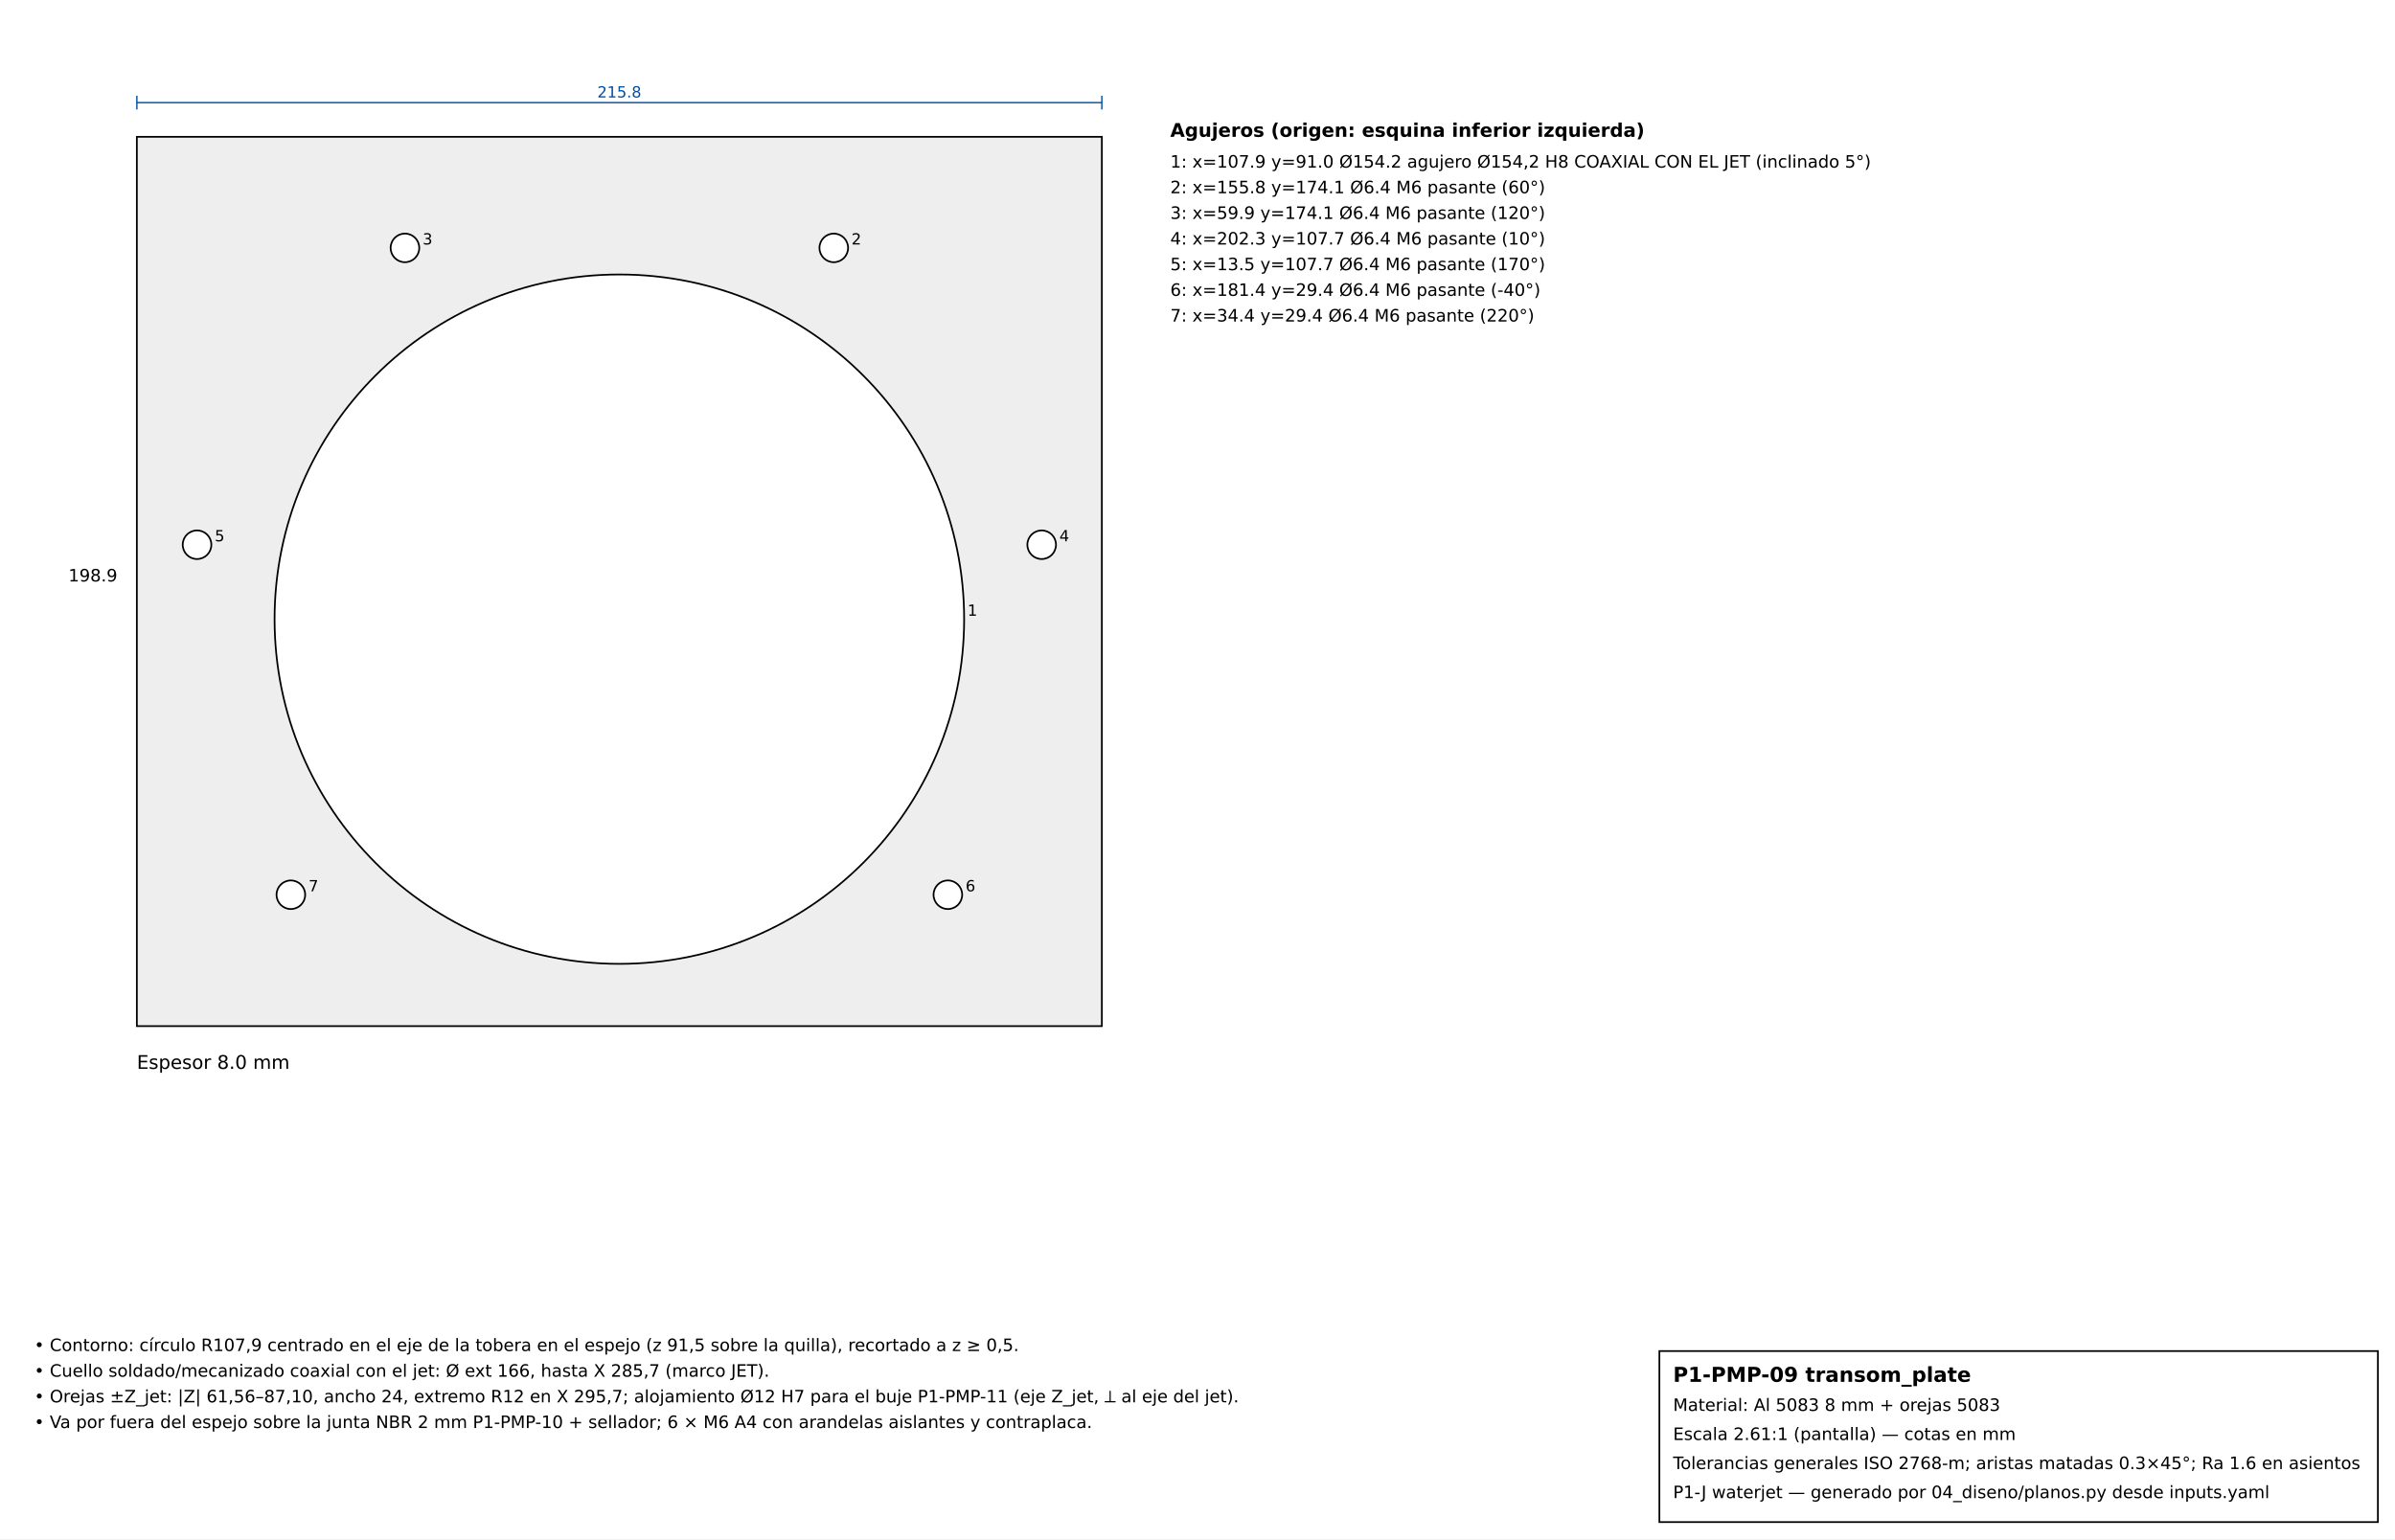
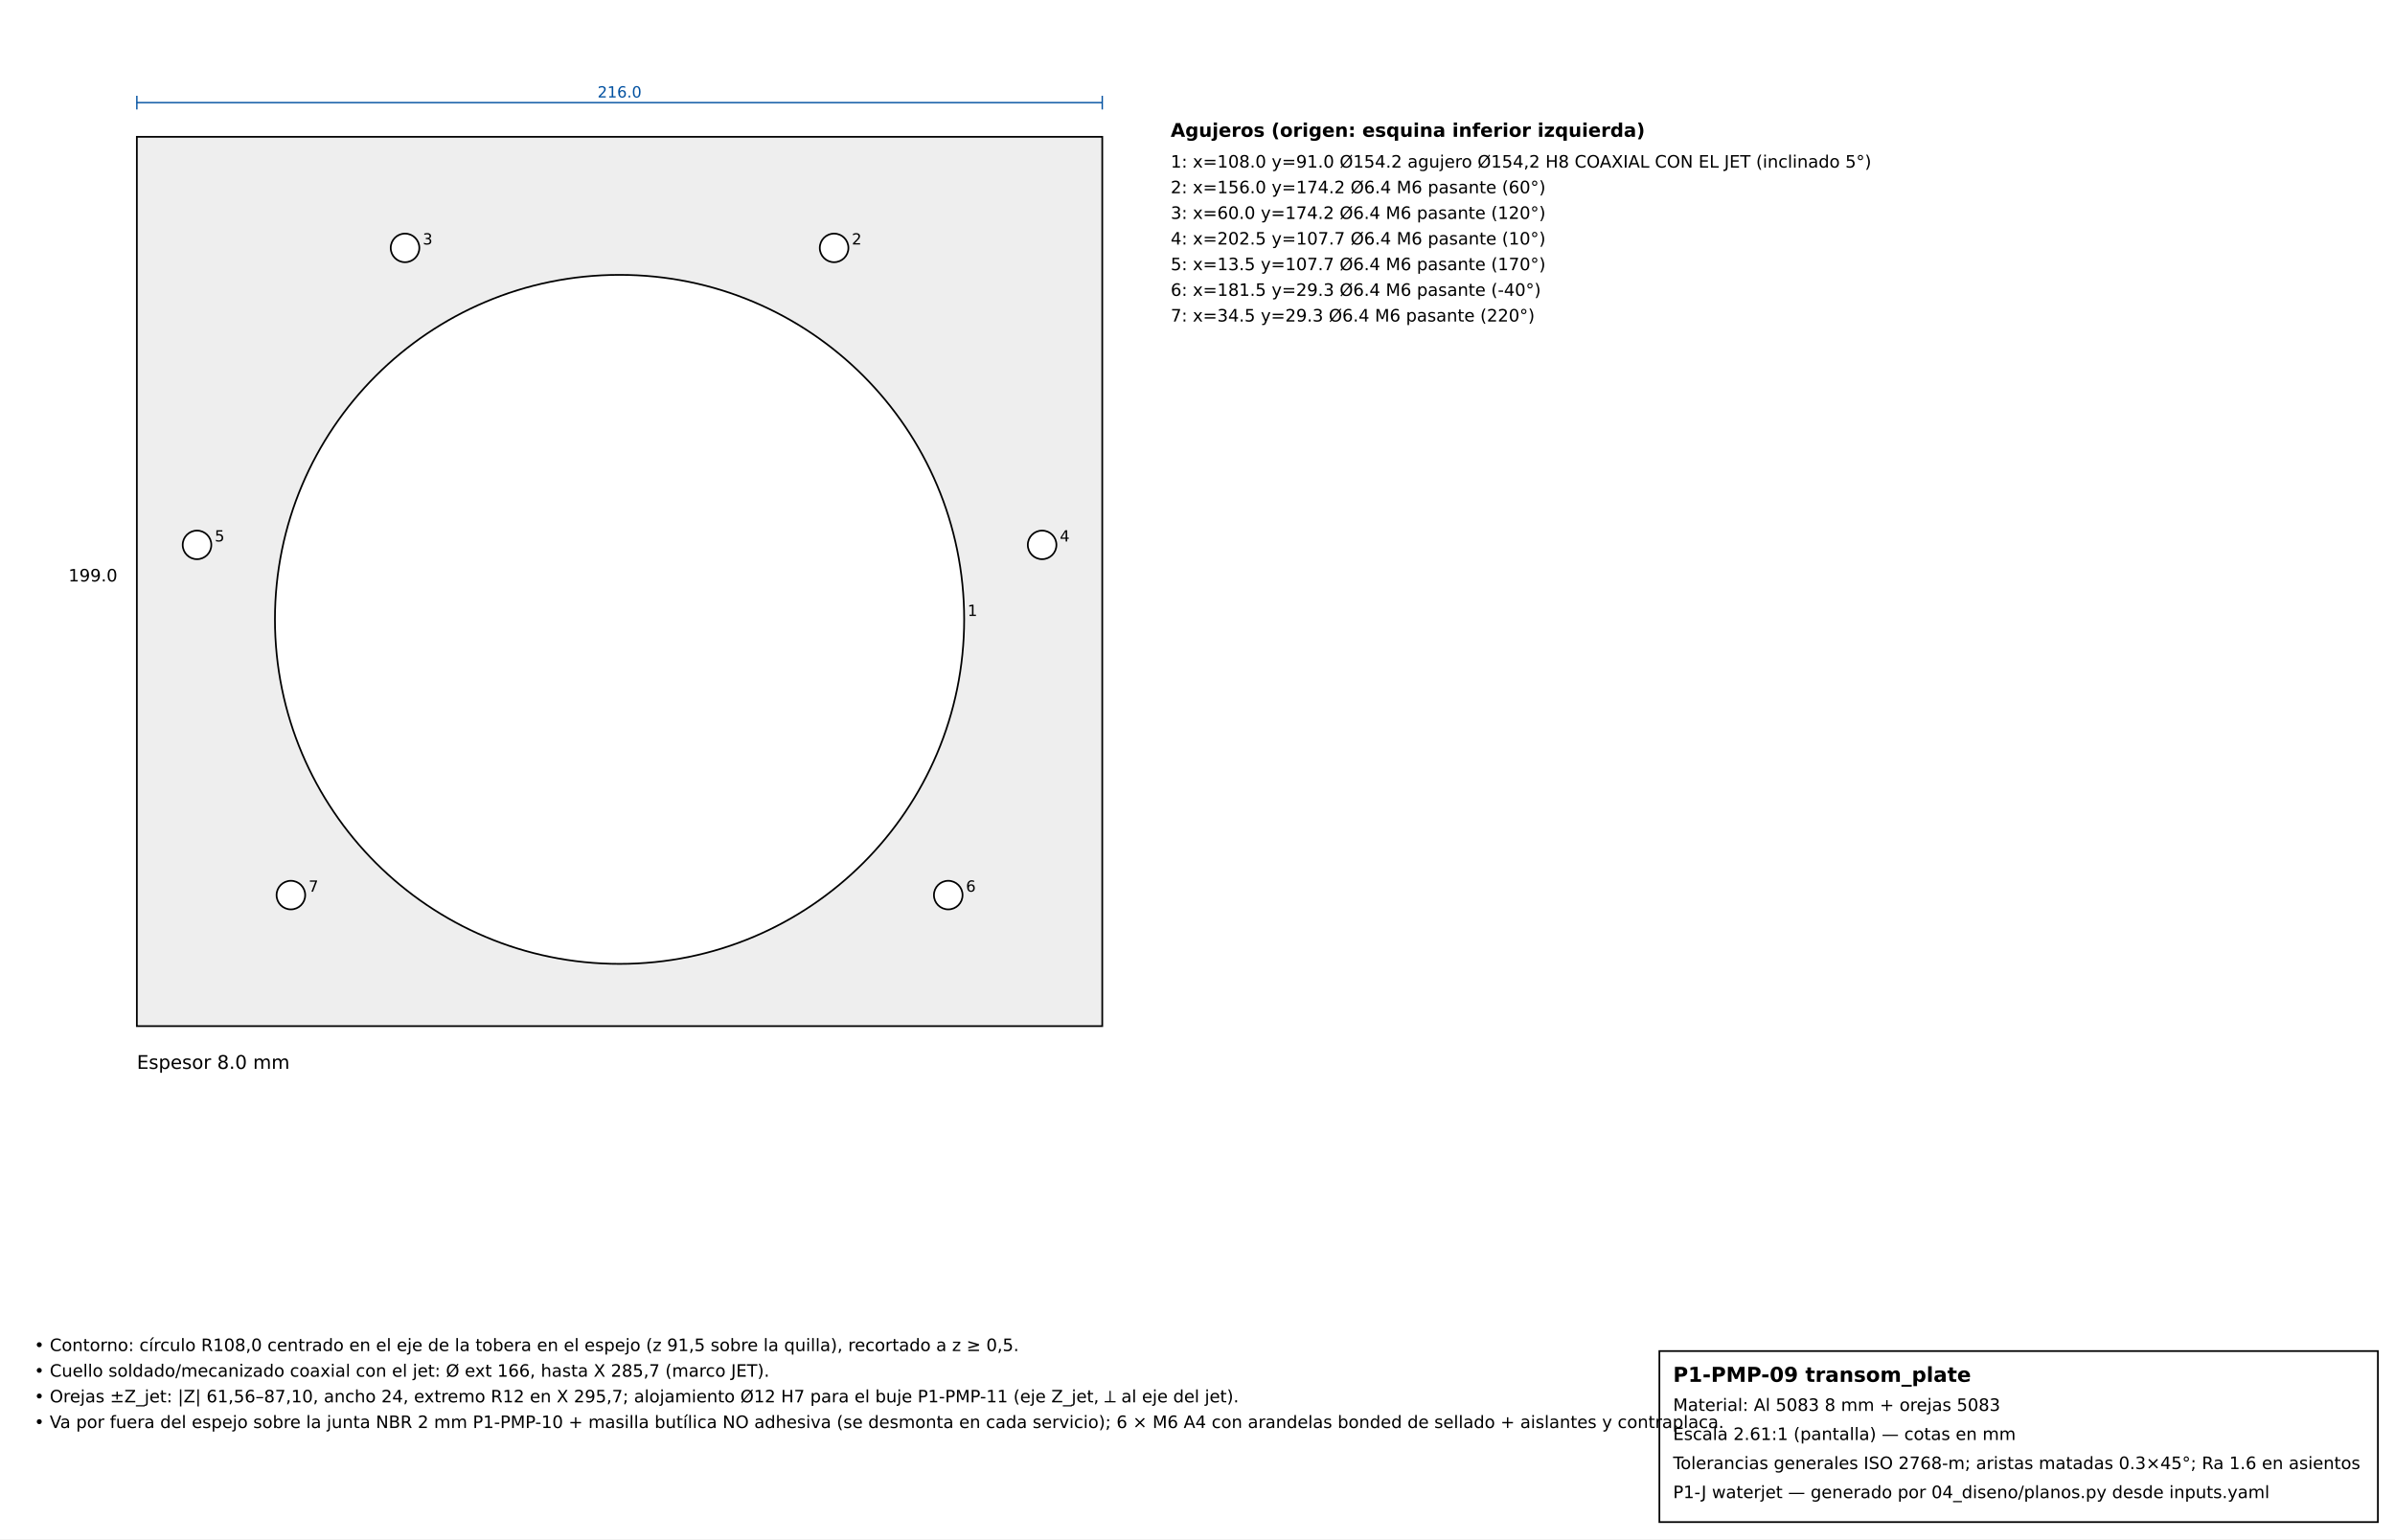
<svg xmlns="http://www.w3.org/2000/svg" baseProfile="full" height="900" version="1.1" width="1400">
  <defs />
  <rect fill="white" height="900" width="1400" x="0" y="0" />
-   <rect fill="#eeeeee" height="520.0" stroke="black" width="564.091" x="80" y="80" />
-   <circle cx="362.046" cy="362.046" fill="white" r="201.543" stroke="black" />
-   <text font-family="DejaVu Sans" font-size="9" x="565.589" y="360.046">1</text>
-   <circle cx="487.384" cy="144.953" fill="white" r="8.365" stroke="black" />
-   <text font-family="DejaVu Sans" font-size="9" x="497.749" y="142.953">2</text>
-   <circle cx="236.707" cy="144.953" fill="white" r="8.365" stroke="black" />
-   <text font-family="DejaVu Sans" font-size="9" x="247.072" y="142.953">3</text>
-   <circle cx="608.914" cy="318.516" fill="white" r="8.365" stroke="black" />
-   <text font-family="DejaVu Sans" font-size="9" x="619.279" y="316.516">4</text>
-   <circle cx="115.177" cy="318.516" fill="white" r="8.365" stroke="black" />
-   <text font-family="DejaVu Sans" font-size="9" x="125.542" y="316.516">5</text>
-   <circle cx="554.075" cy="523.178" fill="white" r="8.365" stroke="black" />
-   <text font-family="DejaVu Sans" font-size="9" x="564.44" y="521.178">6</text>
-   <circle cx="170.016" cy="523.178" fill="white" r="8.365" stroke="black" />
-   <text font-family="DejaVu Sans" font-size="9" x="180.381" y="521.178">7</text>
-   <text font-family="DejaVu Sans" font-size="11" font-weight="bold" x="684.091" y="80">Agujeros (origen: esquina inferior izquierda)</text>
-   <text font-family="DejaVu Sans" font-size="10" x="684.091" y="98">1: x=107.9  y=91.0  Ø154.2  agujero Ø154,2 H8 COAXIAL CON EL JET (inclinado 5°)</text>
-   <text font-family="DejaVu Sans" font-size="10" x="684.091" y="113">2: x=155.8  y=174.1  Ø6.4  M6 pasante (60°)</text>
-   <text font-family="DejaVu Sans" font-size="10" x="684.091" y="128">3: x=59.9  y=174.1  Ø6.4  M6 pasante (120°)</text>
-   <text font-family="DejaVu Sans" font-size="10" x="684.091" y="143">4: x=202.3  y=107.7  Ø6.4  M6 pasante (10°)</text>
-   <text font-family="DejaVu Sans" font-size="10" x="684.091" y="158">5: x=13.5  y=107.7  Ø6.4  M6 pasante (170°)</text>
-   <text font-family="DejaVu Sans" font-size="10" x="684.091" y="173">6: x=181.4  y=29.4  Ø6.4  M6 pasante (-40°)</text>
-   <text font-family="DejaVu Sans" font-size="10" x="684.091" y="188">7: x=34.4  y=29.4  Ø6.4  M6 pasante (220°)</text>
-   <line stroke="#0050a0" stroke-width="0.8" x1="80" x2="644.091" y1="60" y2="60" />
+   <rect fill="#eeeeee" height="520.0" stroke="black" width="564.33" x="80" y="80" />
+   <circle cx="362.165" cy="362.165" fill="white" r="201.442" stroke="black" />
+   <text font-family="DejaVu Sans" font-size="9" x="565.607" y="360.165">1</text>
+   <circle cx="487.571" cy="144.955" fill="white" r="8.361" stroke="black" />
+   <text font-family="DejaVu Sans" font-size="9" x="497.932" y="142.955">2</text>
+   <circle cx="236.759" cy="144.955" fill="white" r="8.361" stroke="black" />
+   <text font-family="DejaVu Sans" font-size="9" x="247.12" y="142.955">3</text>
+   <circle cx="609.167" cy="318.612" fill="white" r="8.361" stroke="black" />
+   <text font-family="DejaVu Sans" font-size="9" x="619.528" y="316.612">4</text>
+   <circle cx="115.163" cy="318.612" fill="white" r="8.361" stroke="black" />
+   <text font-family="DejaVu Sans" font-size="9" x="125.524" y="316.612">5</text>
+   <circle cx="554.299" cy="523.384" fill="white" r="8.361" stroke="black" />
+   <text font-family="DejaVu Sans" font-size="9" x="564.659" y="521.384">6</text>
+   <circle cx="170.032" cy="523.384" fill="white" r="8.361" stroke="black" />
+   <text font-family="DejaVu Sans" font-size="9" x="180.393" y="521.384">7</text>
+   <text font-family="DejaVu Sans" font-size="11" font-weight="bold" x="684.33" y="80">Agujeros (origen: esquina inferior izquierda)</text>
+   <text font-family="DejaVu Sans" font-size="10" x="684.33" y="98">1: x=108.0  y=91.0  Ø154.2  agujero Ø154,2 H8 COAXIAL CON EL JET (inclinado 5°)</text>
+   <text font-family="DejaVu Sans" font-size="10" x="684.33" y="113">2: x=156.0  y=174.2  Ø6.4  M6 pasante (60°)</text>
+   <text font-family="DejaVu Sans" font-size="10" x="684.33" y="128">3: x=60.0  y=174.2  Ø6.4  M6 pasante (120°)</text>
+   <text font-family="DejaVu Sans" font-size="10" x="684.33" y="143">4: x=202.5  y=107.7  Ø6.4  M6 pasante (10°)</text>
+   <text font-family="DejaVu Sans" font-size="10" x="684.33" y="158">5: x=13.5  y=107.7  Ø6.4  M6 pasante (170°)</text>
+   <text font-family="DejaVu Sans" font-size="10" x="684.33" y="173">6: x=181.5  y=29.3  Ø6.4  M6 pasante (-40°)</text>
+   <text font-family="DejaVu Sans" font-size="10" x="684.33" y="188">7: x=34.5  y=29.3  Ø6.4  M6 pasante (220°)</text>
+   <line stroke="#0050a0" stroke-width="0.8" x1="80" x2="644.33" y1="60" y2="60" />
  <line stroke="#0050a0" stroke-width="0.8" x1="80" x2="80" y1="56" y2="64" />
-   <line stroke="#0050a0" stroke-width="0.8" x1="644.091" x2="644.091" y1="56" y2="64" />
-   <text fill="#0050a0" font-family="DejaVu Sans" font-size="9" text-anchor="middle" x="362.046" y="57">215.8</text>
-   <text font-family="DejaVu Sans" font-size="10" x="40" y="340.0">198.9</text>
+   <line stroke="#0050a0" stroke-width="0.8" x1="644.33" x2="644.33" y1="56" y2="64" />
+   <text fill="#0050a0" font-family="DejaVu Sans" font-size="9" text-anchor="middle" x="362.165" y="57">216.0</text>
+   <text font-family="DejaVu Sans" font-size="10" x="40" y="340.0">199.0</text>
  <text font-family="DejaVu Sans" font-size="11" x="80" y="625.0">Espesor 8.0 mm</text>
  <g font-family="DejaVu Sans" font-size="11">
    <rect fill="none" height="100" stroke="black" width="420" x="970" y="790" />
    <text font-size="12" font-weight="bold" x="978" y="808">P1-PMP-09  transom_plate</text>
    <text font-size="10" font-weight="normal" x="978" y="825">Material: Al 5083 8 mm + orejas 5083</text>
    <text font-size="10" font-weight="normal" x="978" y="842">Escala 2.61:1 (pantalla)  —  cotas en mm</text>
    <text font-size="10" font-weight="normal" x="978" y="859">Tolerancias generales ISO 2768-m; aristas matadas 0.3×45°; Ra 1.6 en asientos</text>
    <text font-size="10" font-weight="normal" x="978" y="876">P1-J waterjet — generado por 04_diseno/planos.py desde inputs.yaml</text>
-     <text font-size="10" x="20" y="790">• Contorno: círculo R107,9 centrado en el eje de la tobera en el espejo (z 91,5 sobre la quilla), recortado a z ≥ 0,5.</text>
+     <text font-size="10" x="20" y="790">• Contorno: círculo R108,0 centrado en el eje de la tobera en el espejo (z 91,5 sobre la quilla), recortado a z ≥ 0,5.</text>
    <text font-size="10" x="20" y="805">• Cuello soldado/mecanizado coaxial con el jet: Ø ext 166, hasta X 285,7 (marco JET).</text>
    <text font-size="10" x="20" y="820">• Orejas ±Z_jet: |Z| 61,56–87,10, ancho 24, extremo R12 en X 295,7; alojamiento Ø12 H7 para el buje P1-PMP-11 (eje Z_jet, ⟂ al eje del jet).</text>
-     <text font-size="10" x="20" y="835">• Va por fuera del espejo sobre la junta NBR 2 mm P1-PMP-10 + sellador; 6 × M6 A4 con arandelas aislantes y contraplaca.</text>
+     <text font-size="10" x="20" y="835">• Va por fuera del espejo sobre la junta NBR 2 mm P1-PMP-10 + masilla butílica NO adhesiva (se desmonta en cada servicio); 6 × M6 A4 con arandelas bonded de sellado + aislantes y contraplaca.</text>
  </g>
</svg>
